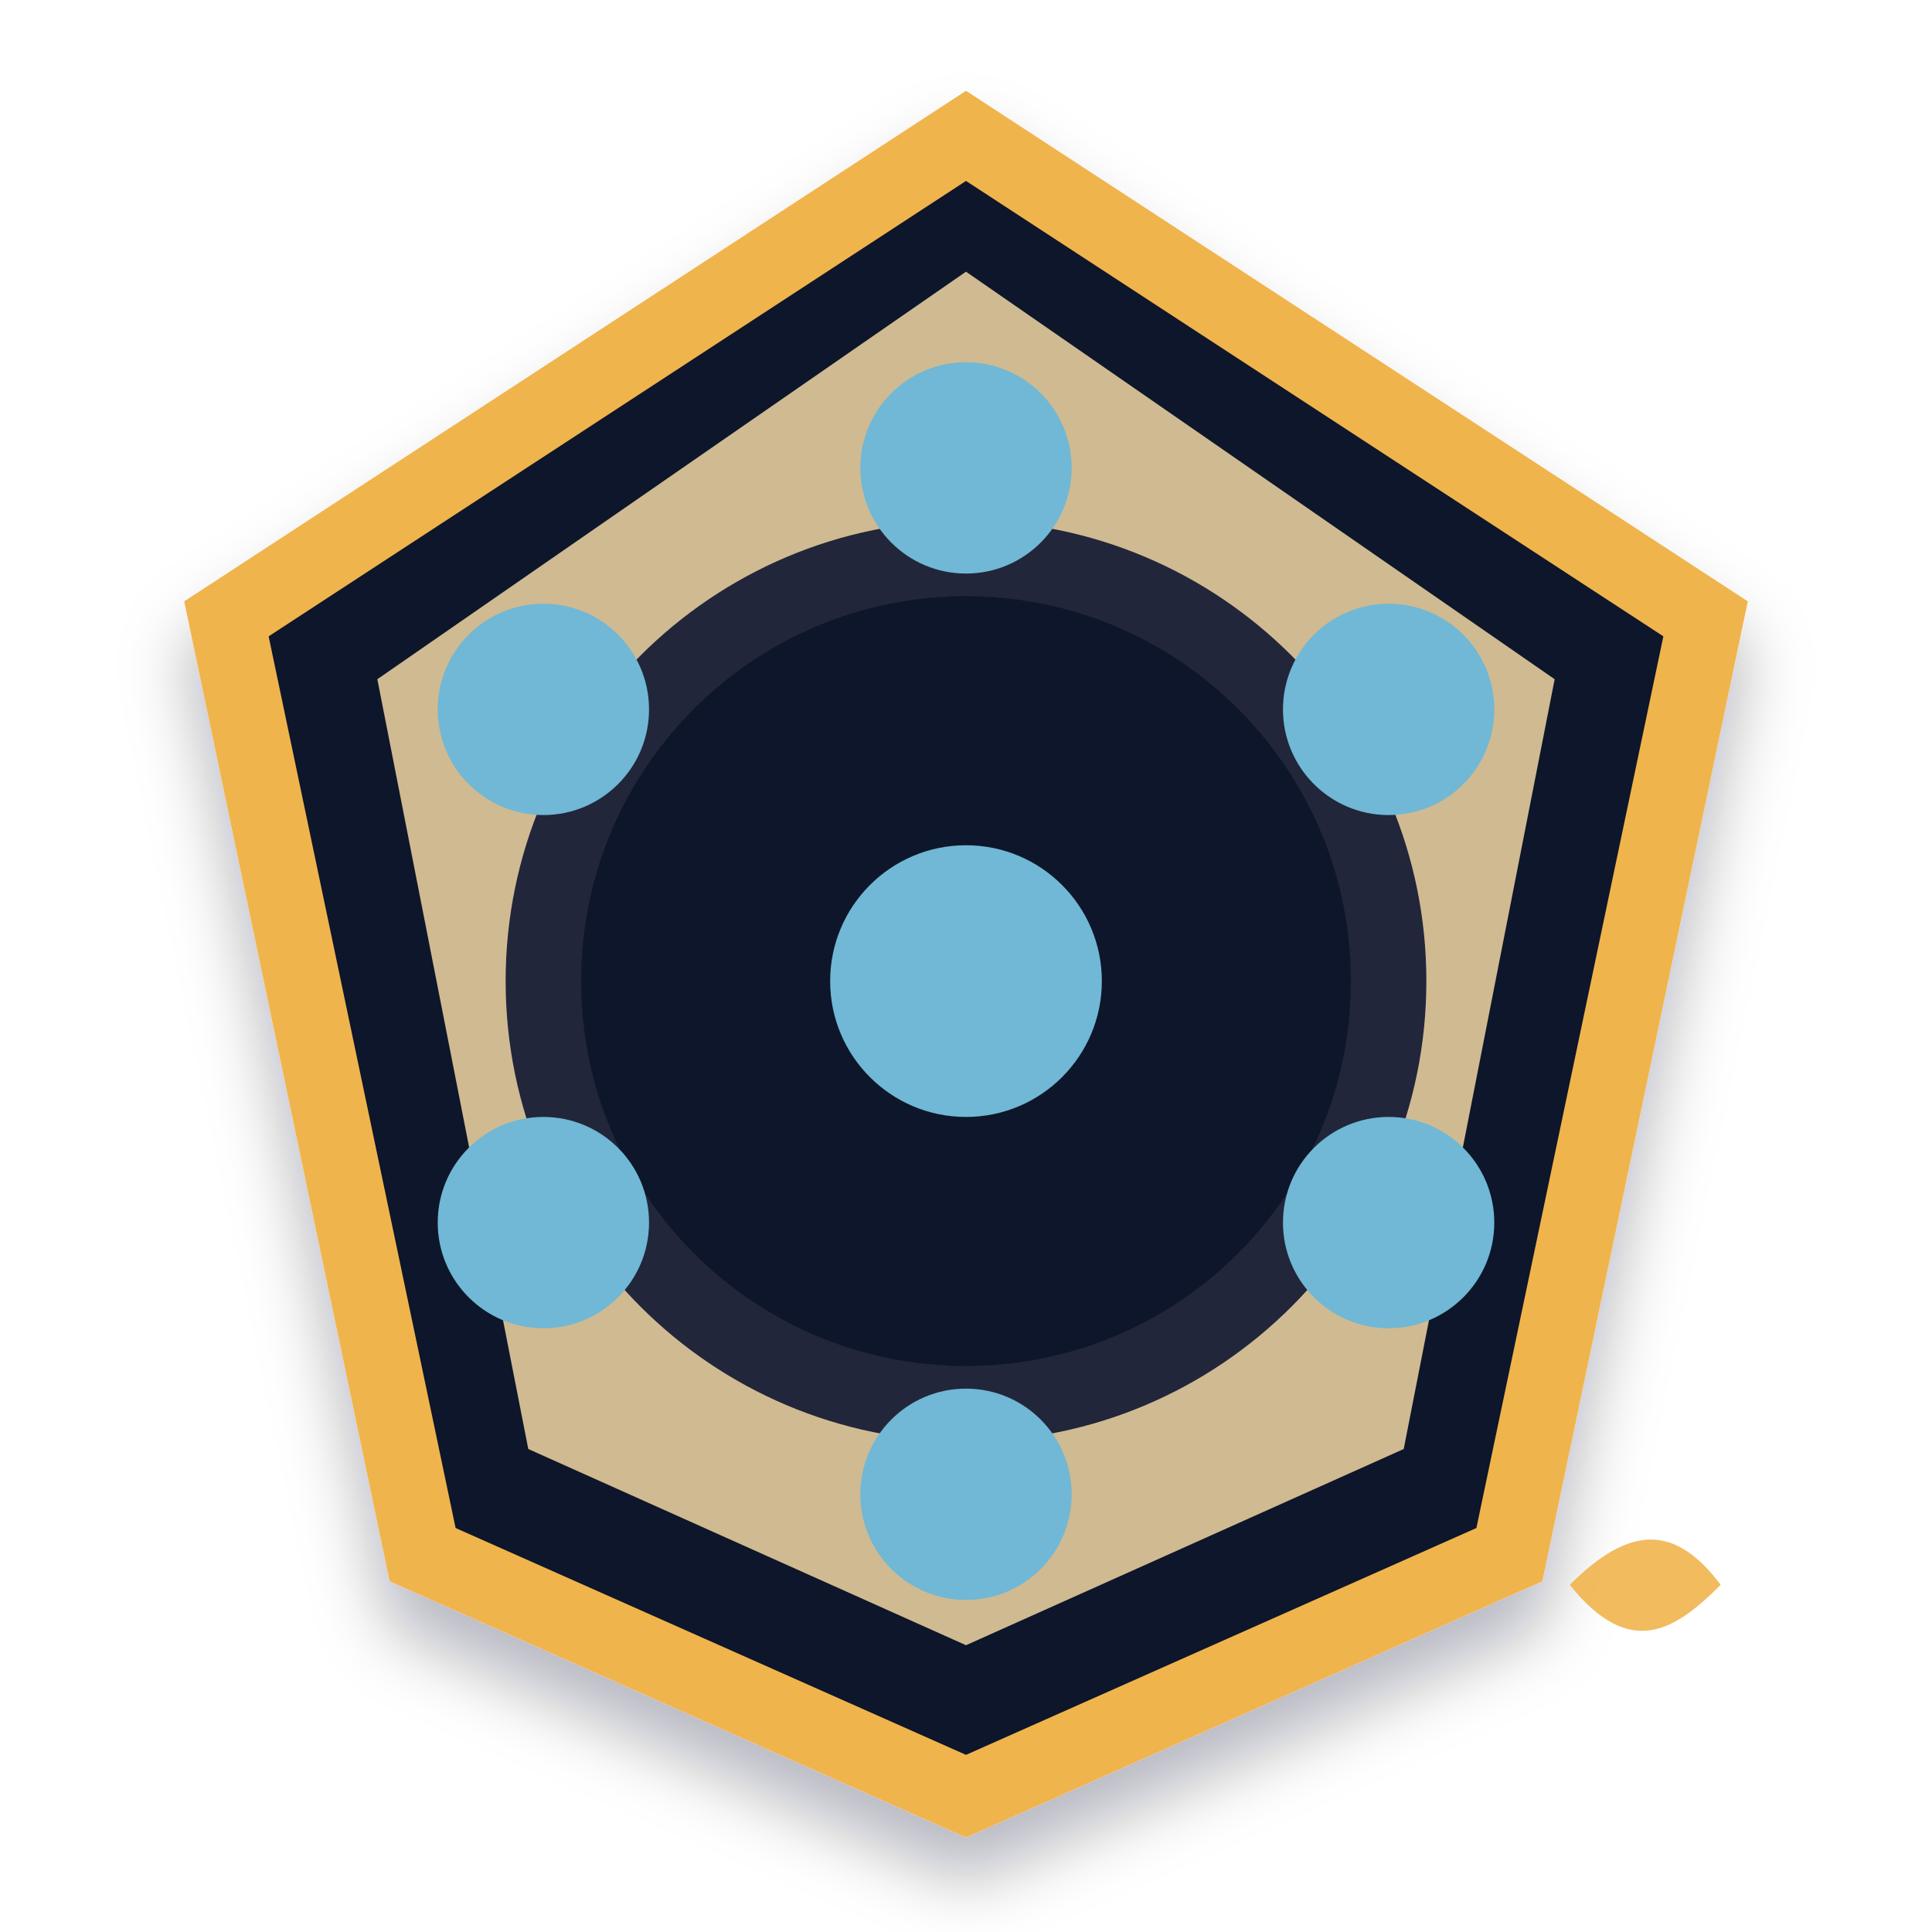
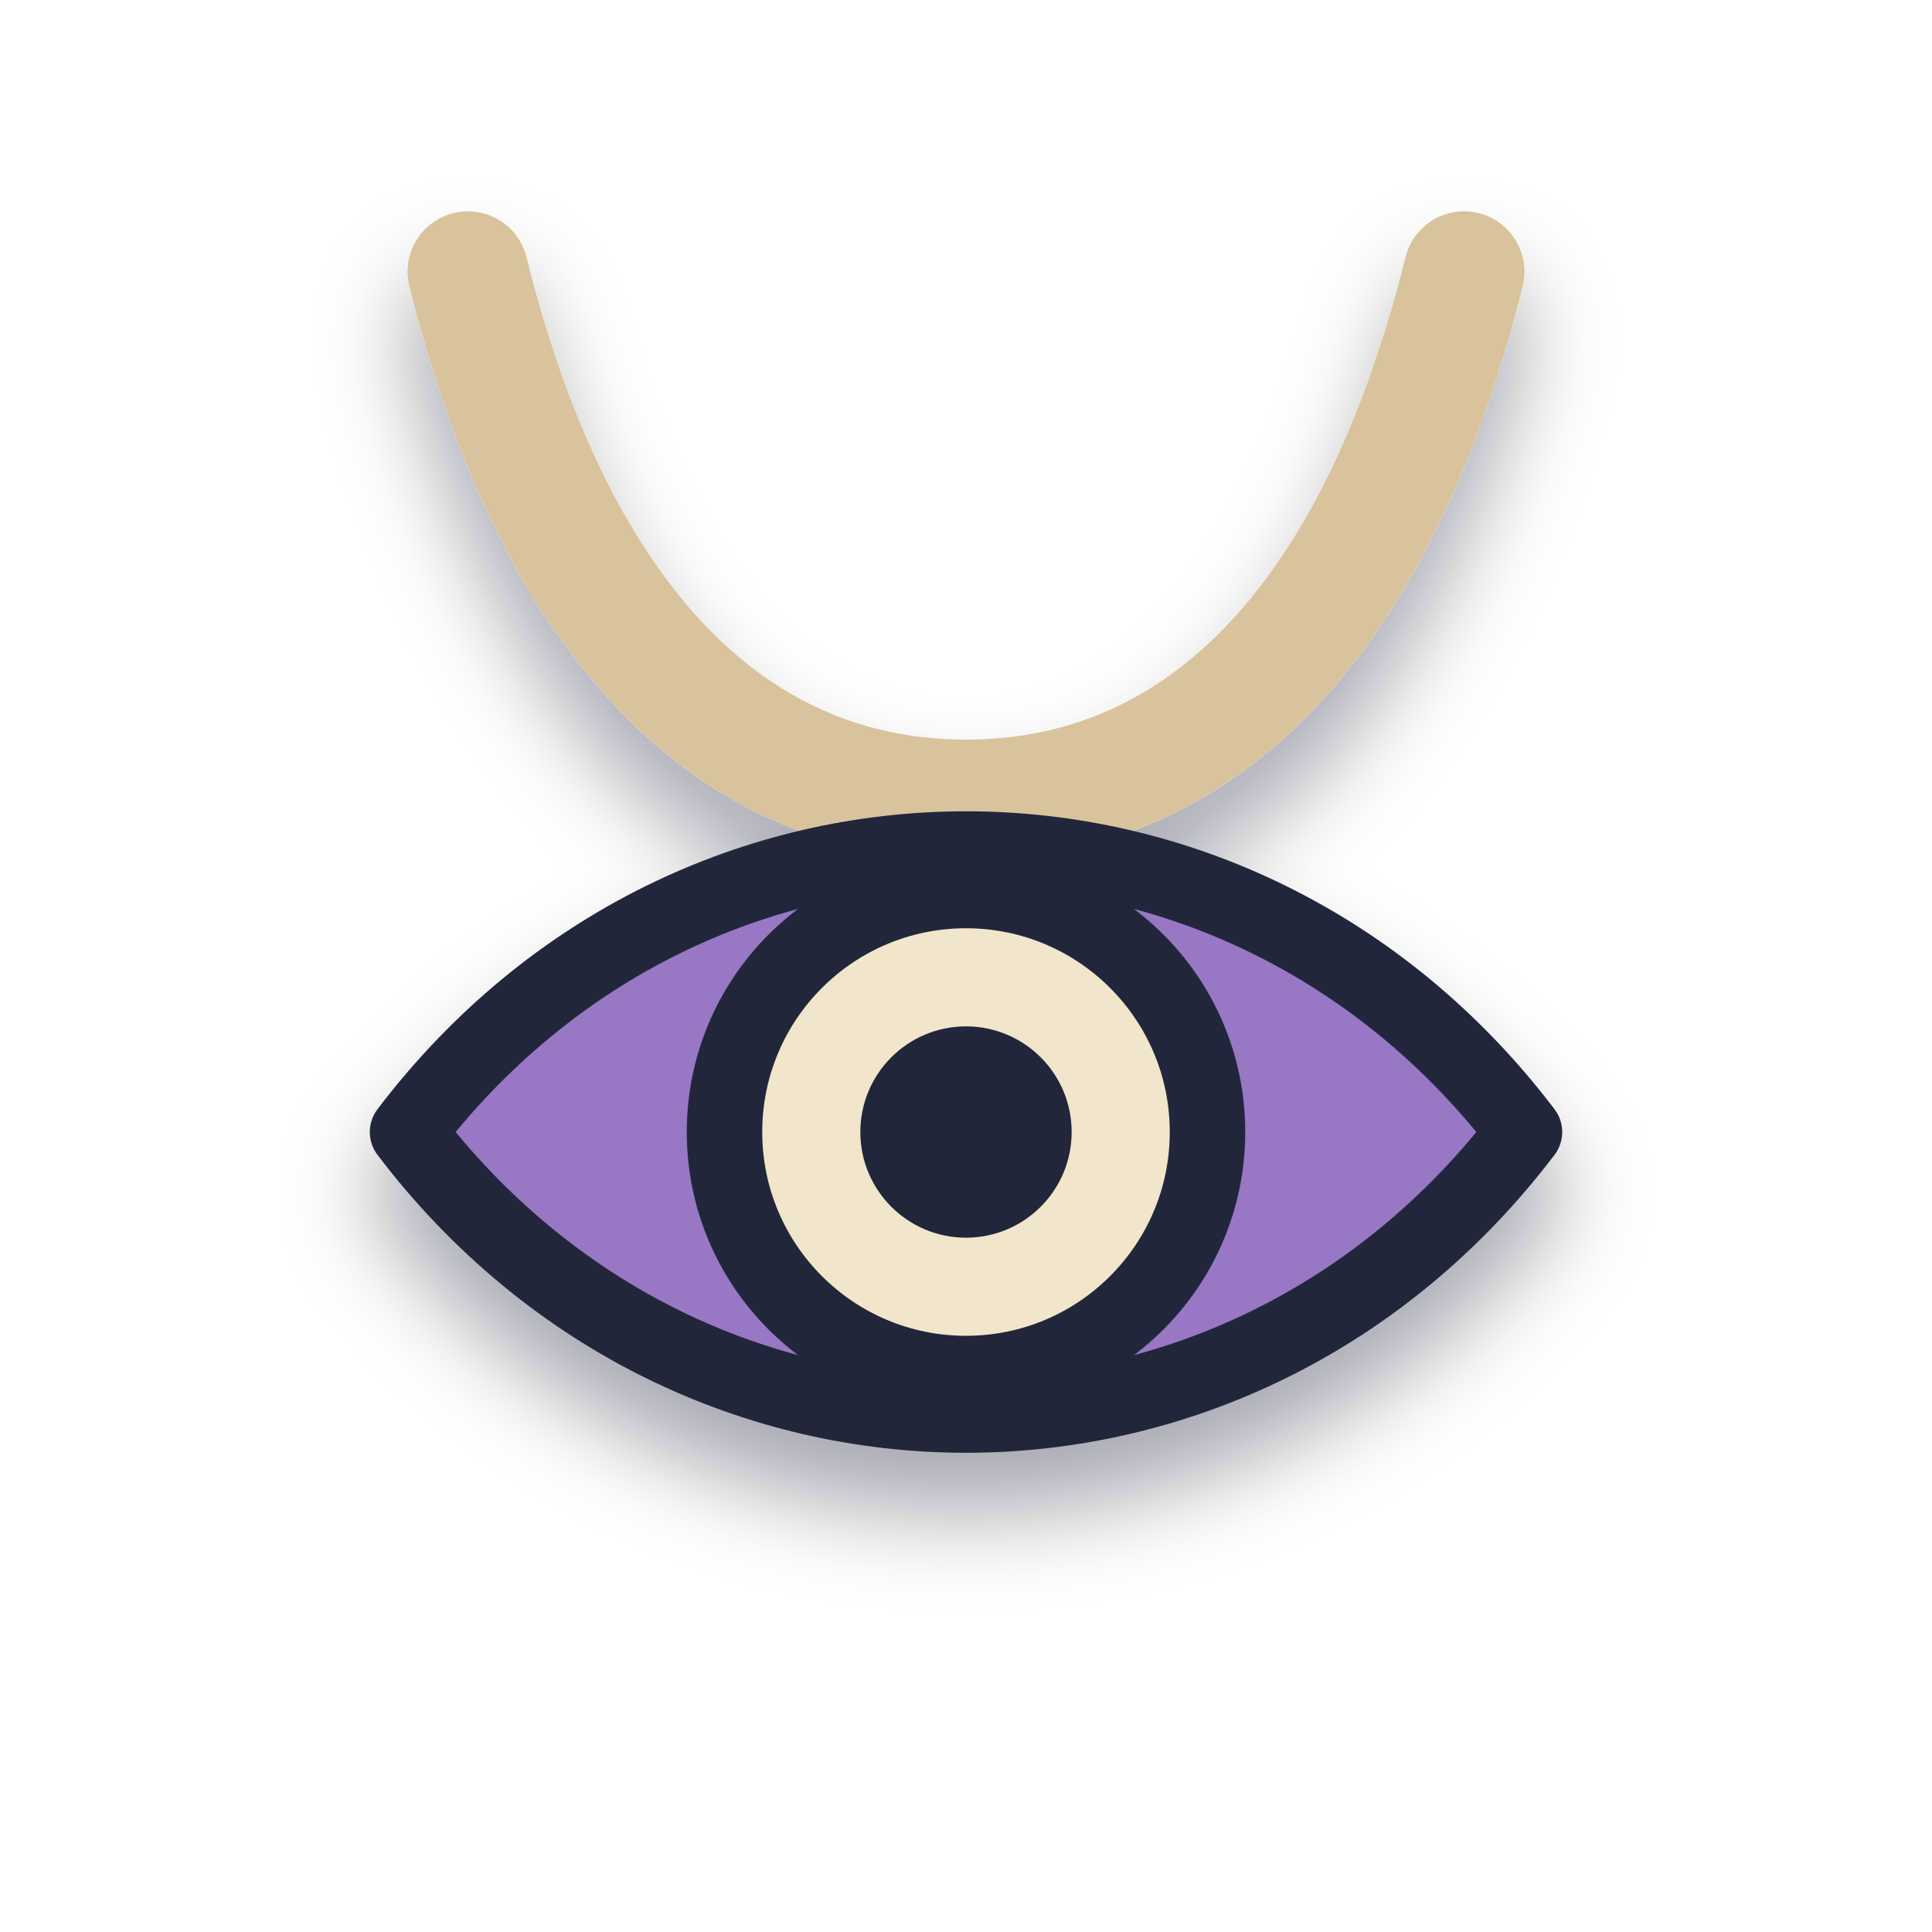
- <svg xmlns="http://www.w3.org/2000/svg" viewBox="0 0 128 128" role="img" aria-labelledby="title">
+ <svg xmlns="http://www.w3.org/2000/svg" viewBox="0 0 128 128" role="img" aria-labelledby="title" data-icon-family="gear gear-epic" data-icon-version="2">
  <defs>
-     <filter id="paper-shadow" x="-25%" y="-25%" width="150%" height="160%">
-       <feDropShadow dx="0" dy="3" stdDeviation="2.2" flood-color="#080c18" flood-opacity=".28" />
+     <filter id="lift" x="-25%" y="-25%" width="150%" height="165%">
+       <feDropShadow dx="0" dy="4" stdDeviation="3" flood-color="#050814" flood-opacity=".34" />
    </filter>
+     <linearGradient id="paper" x1="0" y1="0" x2="1" y2="1">
+       <stop stop-color="#f8f4e8" />
+       <stop offset="1" stop-color="#d9c39d" />
+     </linearGradient>
+     <linearGradient id="steel" x1="0" y1="0" x2="1" y2="1">
+       <stop stop-color="#e8edf5" />
+       <stop offset=".5" stop-color="#aebbd0" />
+       <stop offset="1" stop-color="#6f819d" />
+     </linearGradient>
+     <linearGradient id="gold" x1="0" y1="0" x2="1" y2="1">
+       <stop stop-color="#ffd77d" />
+       <stop offset=".5" stop-color="#dfa84b" />
+       <stop offset="1" stop-color="#9b642c" />
+     </linearGradient>
  </defs>
-   <g filter="url(#paper-shadow)">
-     <path d="M64 9l49 32-13 62-36 16-36-16-13-62z" fill="#11182b" stroke="#f0b44d" stroke-width="5" />
-     <path d="M64 18l39 27-10 51-29 13-29-13-10-51z" fill="#d9c296" opacity=".95" />
-     <g class="motif">
-       <circle cx="64" cy="65" r="28" fill="#11182b" stroke="#20253b" stroke-width="5" />
-       <circle cx="64" cy="65" r="9" fill="#70b8d5" />
-       <circle cx="64" cy="31" r="7" fill="#70b8d5" />
-       <circle cx="92" cy="47" r="7" fill="#70b8d5" />
-       <circle cx="92" cy="81" r="7" fill="#70b8d5" />
-       <circle cx="64" cy="99" r="7" fill="#70b8d5" />
-       <circle cx="36" cy="81" r="7" fill="#70b8d5" />
-       <circle cx="36" cy="47" r="7" fill="#70b8d5" />
-     </g>
+   <g filter="url(#lift)" stroke="#20273a" stroke-width="5" stroke-linecap="round" stroke-linejoin="round">
+     <path d="M31 18c6 24 18 35 33 35s27-11 33-35" fill="none" stroke="#d9c39d" stroke-width="8" />
+     <path d="M27 75c19-25 55-25 74 0-19 25-55 25-74 0z" fill="#9877c5" />
+     <circle cx="64" cy="75" r="16" fill="#f1e5cb" />
+     <circle cx="64" cy="75" r="7" fill="#20273a" stroke="none" />
  </g>
-   <path d="M104 105c4-4 7-4 10 0-3 3-6 5-10 0z" fill="#f0b44d" opacity=".9" />
</svg>
